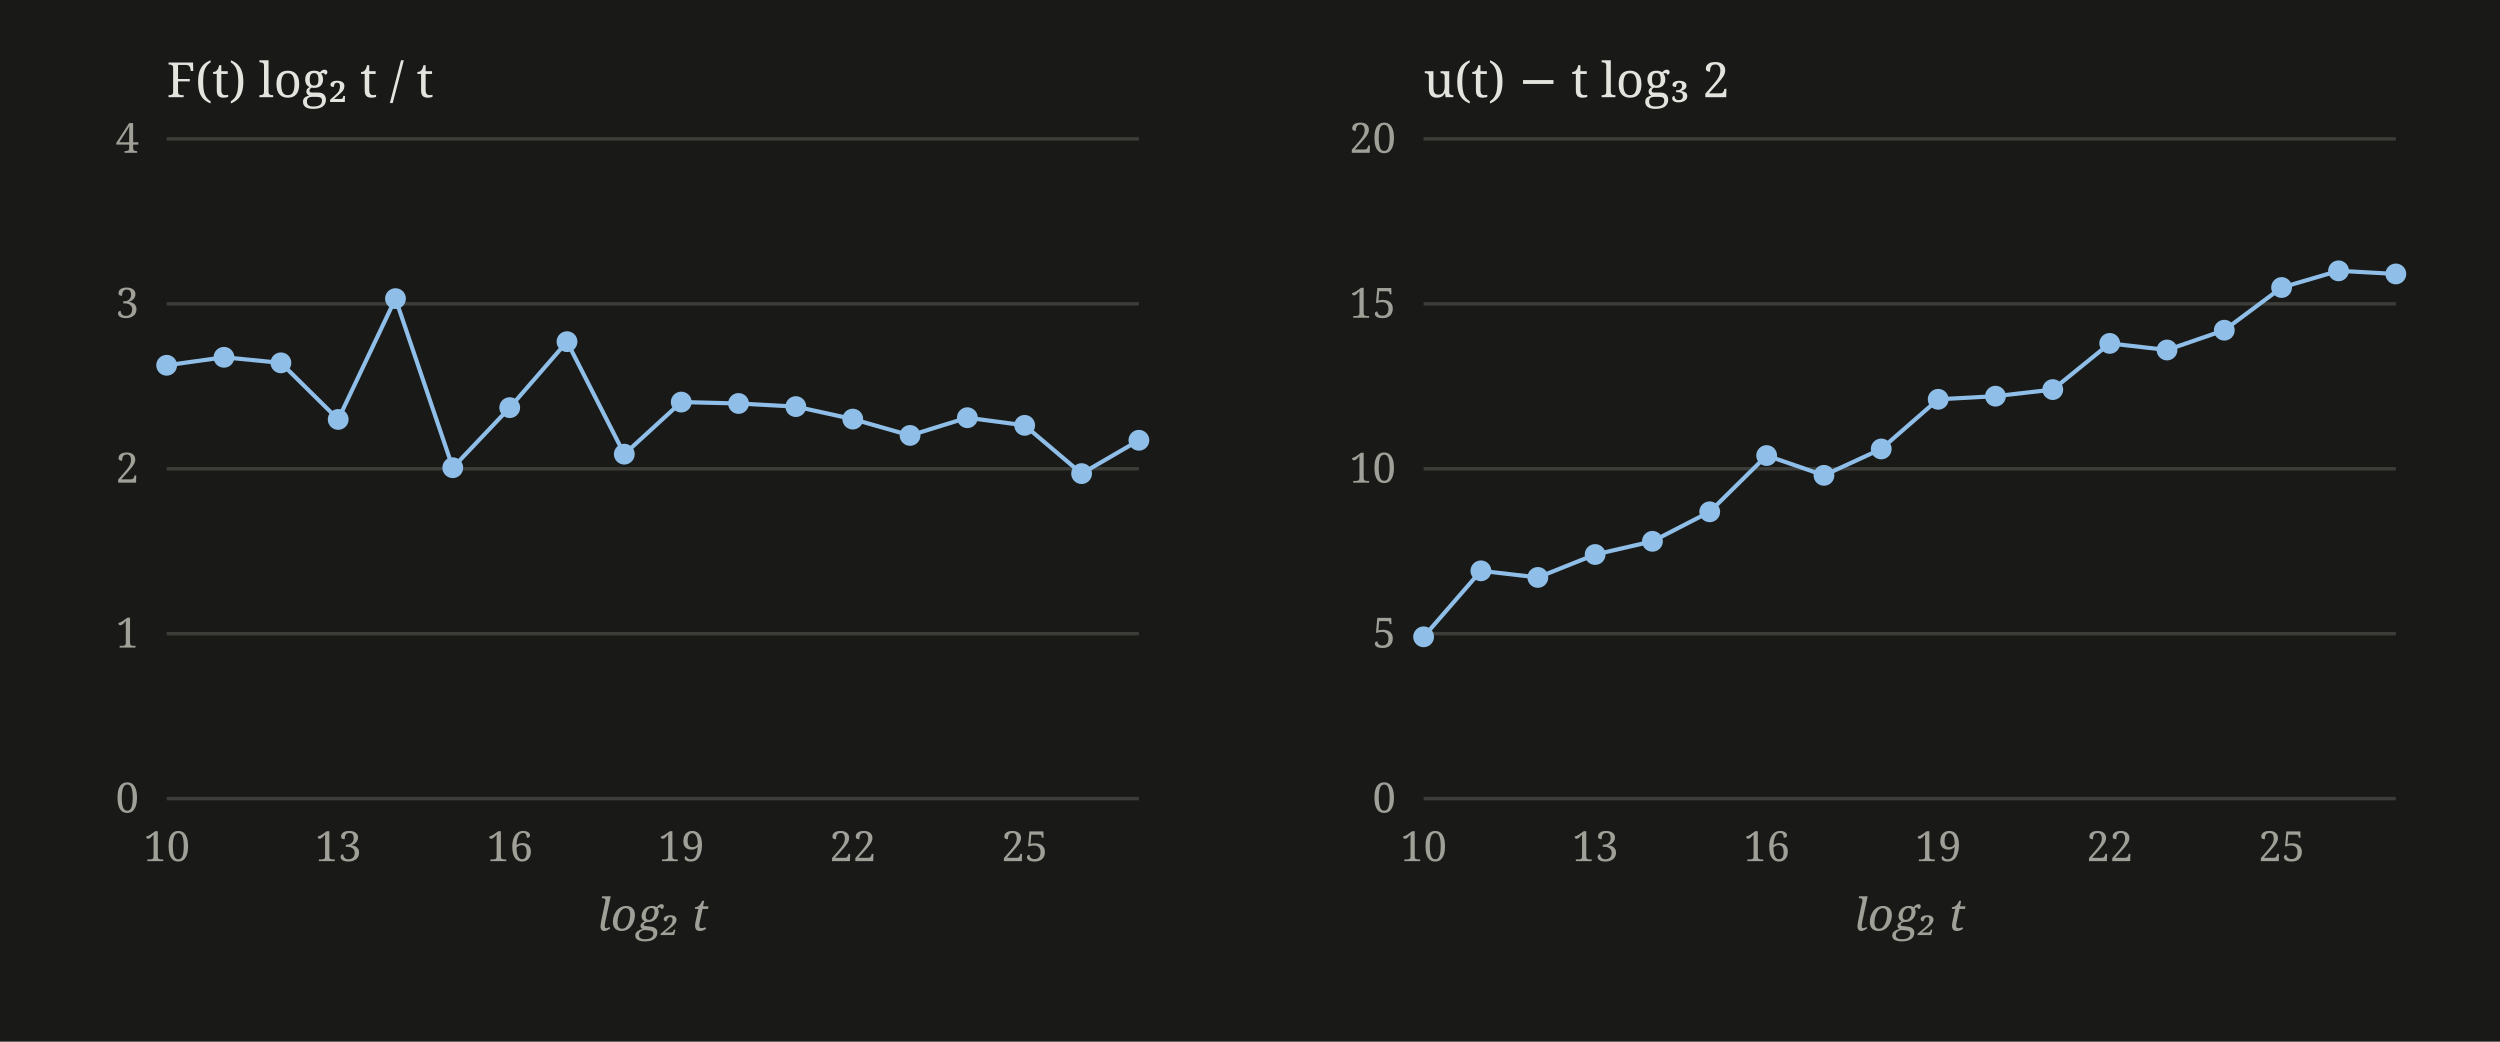
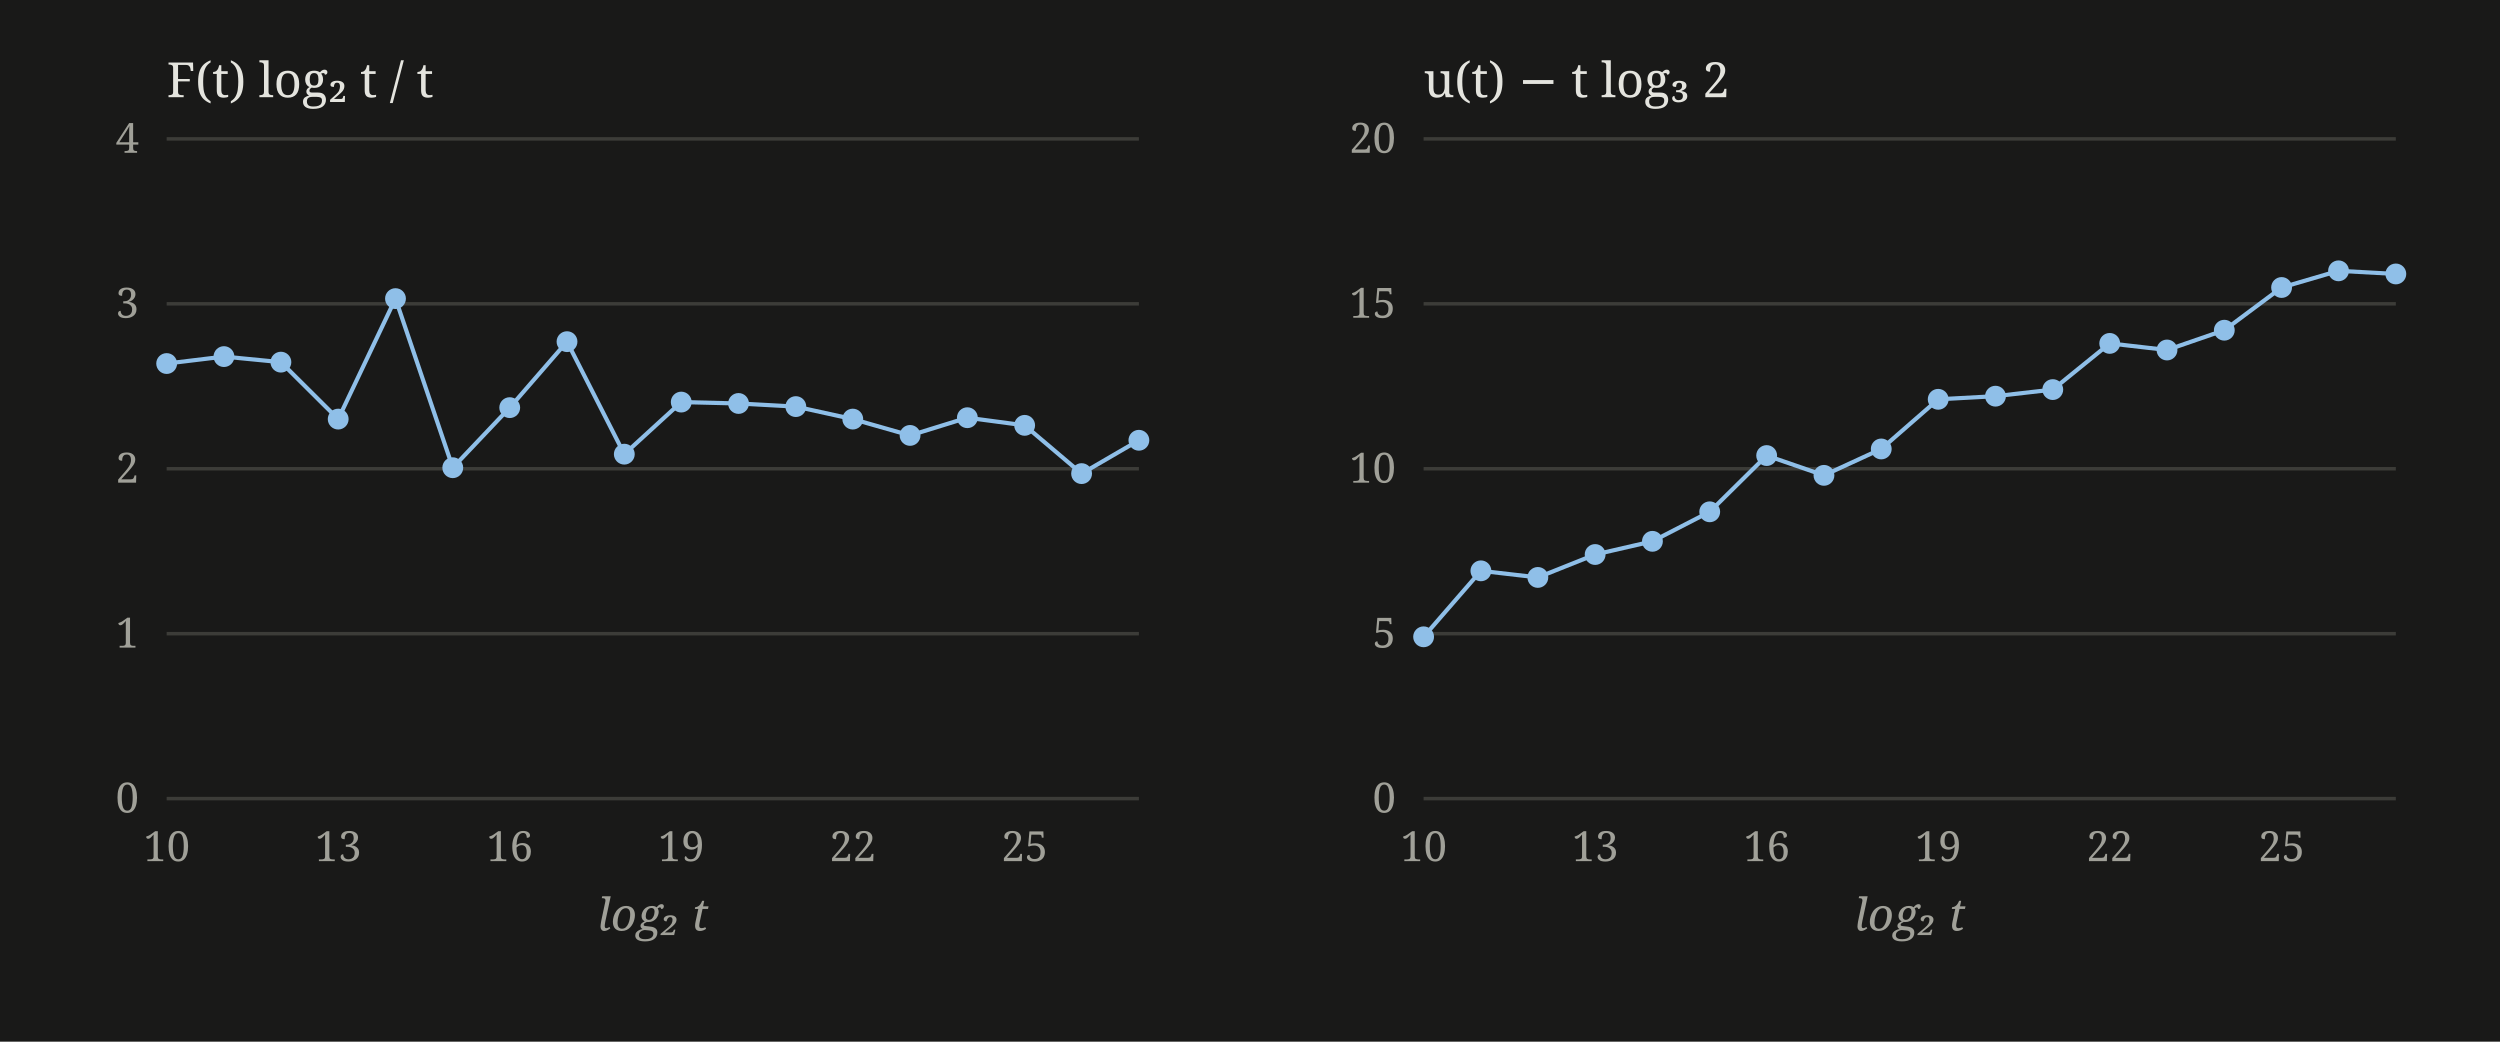
<svg xmlns="http://www.w3.org/2000/svg" width="720" height="300" viewBox="0 0 720 300">
  <rect width="720" height="300" fill="#191918" />
  <line x1="48" y1="230.0" x2="328" y2="230.0" stroke="#3c3c38" stroke-width="1" />
  <text x="40" y="234.0" text-anchor="end" font-size="12" font-family="Charter, Georgia, serif" fill="#a0a098">0</text>
  <line x1="48" y1="182.5" x2="328" y2="182.5" stroke="#3c3c38" stroke-width="1" />
  <text x="40" y="186.5" text-anchor="end" font-size="12" font-family="Charter, Georgia, serif" fill="#a0a098">1</text>
  <line x1="48" y1="135.0" x2="328" y2="135.0" stroke="#3c3c38" stroke-width="1" />
  <text x="40" y="139.0" text-anchor="end" font-size="12" font-family="Charter, Georgia, serif" fill="#a0a098">2</text>
  <line x1="48" y1="87.5" x2="328" y2="87.5" stroke="#3c3c38" stroke-width="1" />
  <text x="40" y="91.5" text-anchor="end" font-size="12" font-family="Charter, Georgia, serif" fill="#a0a098">3</text>
  <line x1="48" y1="40.0" x2="328" y2="40.0" stroke="#3c3c38" stroke-width="1" />
  <text x="40" y="44.0" text-anchor="end" font-size="12" font-family="Charter, Georgia, serif" fill="#a0a098">4</text>
  <text x="48.0" y="248" text-anchor="middle" font-size="12" font-family="Charter, Georgia, serif" fill="#a0a098">10</text>
  <text x="97.4" y="248" text-anchor="middle" font-size="12" font-family="Charter, Georgia, serif" fill="#a0a098">13</text>
  <text x="146.8" y="248" text-anchor="middle" font-size="12" font-family="Charter, Georgia, serif" fill="#a0a098">16</text>
  <text x="196.2" y="248" text-anchor="middle" font-size="12" font-family="Charter, Georgia, serif" fill="#a0a098">19</text>
  <text x="245.6" y="248" text-anchor="middle" font-size="12" font-family="Charter, Georgia, serif" fill="#a0a098">22</text>
  <text x="295.1" y="248" text-anchor="middle" font-size="12" font-family="Charter, Georgia, serif" fill="#a0a098">25</text>
  <text x="188.0" y="268" text-anchor="middle" font-size="13" font-family="Charter, Georgia, serif" font-style="italic" fill="#a0a098">log₂ t</text>
  <text x="48" y="28" font-size="14" font-family="Charter, Georgia, serif" fill="#e4e4de">F(t) log₂ t / t</text>
-   <path d="M48.0,105.2 L64.5,102.9 L80.9,104.5 L97.4,120.8 L113.9,86.0 L130.4,134.7 L146.8,117.4 L163.3,98.4 L179.8,130.8 L196.2,115.8 L212.7,116.2 L229.2,117.1 L245.6,120.7 L262.1,125.4 L278.6,120.3 L295.1,122.5 L311.5,136.4 L328.0,126.8" fill="none" stroke="#8fbfe8" stroke-width="1.2" />
-   <circle cx="48.0" cy="105.2" r="3" fill="#8fbfe8" />
-   <circle cx="64.5" cy="102.9" r="3" fill="#8fbfe8" />
-   <circle cx="80.9" cy="104.5" r="3" fill="#8fbfe8" />
-   <circle cx="97.4" cy="120.8" r="3" fill="#8fbfe8" />
+   <path d="M48.0,104.7 L64.5,102.7 L80.9,104.3 L97.4,120.7 L113.9,86.0 L130.4,134.7 L146.8,117.4 L163.3,98.4 L179.8,130.8 L196.2,115.8 L212.7,116.2 L229.2,117.1 L245.6,120.7 L262.1,125.4 L278.6,120.3 L295.1,122.5 L311.5,136.4 L328.0,126.8" fill="none" stroke="#8fbfe8" stroke-width="1.2" />
+   <circle cx="48.0" cy="104.7" r="3" fill="#8fbfe8" />
+   <circle cx="64.5" cy="102.7" r="3" fill="#8fbfe8" />
+   <circle cx="80.9" cy="104.3" r="3" fill="#8fbfe8" />
+   <circle cx="97.4" cy="120.7" r="3" fill="#8fbfe8" />
  <circle cx="113.9" cy="86.0" r="3" fill="#8fbfe8" />
  <circle cx="130.4" cy="134.7" r="3" fill="#8fbfe8" />
  <circle cx="146.8" cy="117.4" r="3" fill="#8fbfe8" />
  <circle cx="163.3" cy="98.4" r="3" fill="#8fbfe8" />
  <circle cx="179.8" cy="130.8" r="3" fill="#8fbfe8" />
  <circle cx="196.2" cy="115.8" r="3" fill="#8fbfe8" />
  <circle cx="212.7" cy="116.2" r="3" fill="#8fbfe8" />
  <circle cx="229.2" cy="117.1" r="3" fill="#8fbfe8" />
  <circle cx="245.6" cy="120.7" r="3" fill="#8fbfe8" />
  <circle cx="262.1" cy="125.4" r="3" fill="#8fbfe8" />
  <circle cx="278.6" cy="120.3" r="3" fill="#8fbfe8" />
  <circle cx="295.1" cy="122.5" r="3" fill="#8fbfe8" />
  <circle cx="311.5" cy="136.4" r="3" fill="#8fbfe8" />
  <circle cx="328.0" cy="126.8" r="3" fill="#8fbfe8" />
  <line x1="410" y1="230.0" x2="690" y2="230.0" stroke="#3c3c38" stroke-width="1" />
  <text x="402" y="234.0" text-anchor="end" font-size="12" font-family="Charter, Georgia, serif" fill="#a0a098">0</text>
  <line x1="410" y1="182.5" x2="690" y2="182.5" stroke="#3c3c38" stroke-width="1" />
  <text x="402" y="186.5" text-anchor="end" font-size="12" font-family="Charter, Georgia, serif" fill="#a0a098">5</text>
  <line x1="410" y1="135.0" x2="690" y2="135.0" stroke="#3c3c38" stroke-width="1" />
  <text x="402" y="139.0" text-anchor="end" font-size="12" font-family="Charter, Georgia, serif" fill="#a0a098">10</text>
  <line x1="410" y1="87.5" x2="690" y2="87.5" stroke="#3c3c38" stroke-width="1" />
  <text x="402" y="91.5" text-anchor="end" font-size="12" font-family="Charter, Georgia, serif" fill="#a0a098">15</text>
  <line x1="410" y1="40.0" x2="690" y2="40.0" stroke="#3c3c38" stroke-width="1" />
  <text x="402" y="44.0" text-anchor="end" font-size="12" font-family="Charter, Georgia, serif" fill="#a0a098">20</text>
  <text x="410.0" y="248" text-anchor="middle" font-size="12" font-family="Charter, Georgia, serif" fill="#a0a098">10</text>
  <text x="459.4" y="248" text-anchor="middle" font-size="12" font-family="Charter, Georgia, serif" fill="#a0a098">13</text>
  <text x="508.8" y="248" text-anchor="middle" font-size="12" font-family="Charter, Georgia, serif" fill="#a0a098">16</text>
  <text x="558.2" y="248" text-anchor="middle" font-size="12" font-family="Charter, Georgia, serif" fill="#a0a098">19</text>
  <text x="607.6" y="248" text-anchor="middle" font-size="12" font-family="Charter, Georgia, serif" fill="#a0a098">22</text>
  <text x="657.1" y="248" text-anchor="middle" font-size="12" font-family="Charter, Georgia, serif" fill="#a0a098">25</text>
  <text x="550.0" y="268" text-anchor="middle" font-size="13" font-family="Charter, Georgia, serif" font-style="italic" fill="#a0a098">log₂ t</text>
  <text x="410" y="28" font-size="14" font-family="Charter, Georgia, serif" fill="#e4e4de">u(t) − t log₃ 2</text>
  <path d="M410.0,183.4 L426.5,164.4 L442.9,166.3 L459.4,159.7 L475.9,155.9 L492.4,147.4 L508.8,131.2 L525.3,136.9 L541.8,129.3 L558.2,115.0 L574.7,114.1 L591.2,112.2 L607.6,98.9 L624.1,100.8 L640.6,95.1 L657.1,82.8 L673.5,78.0 L690.0,78.9" fill="none" stroke="#8fbfe8" stroke-width="1.2" />
  <circle cx="410.0" cy="183.4" r="3" fill="#8fbfe8" />
  <circle cx="426.5" cy="164.4" r="3" fill="#8fbfe8" />
  <circle cx="442.9" cy="166.3" r="3" fill="#8fbfe8" />
  <circle cx="459.4" cy="159.7" r="3" fill="#8fbfe8" />
  <circle cx="475.9" cy="155.9" r="3" fill="#8fbfe8" />
  <circle cx="492.4" cy="147.4" r="3" fill="#8fbfe8" />
  <circle cx="508.8" cy="131.2" r="3" fill="#8fbfe8" />
  <circle cx="525.3" cy="136.9" r="3" fill="#8fbfe8" />
  <circle cx="541.8" cy="129.3" r="3" fill="#8fbfe8" />
  <circle cx="558.2" cy="115.0" r="3" fill="#8fbfe8" />
  <circle cx="574.7" cy="114.1" r="3" fill="#8fbfe8" />
  <circle cx="591.2" cy="112.2" r="3" fill="#8fbfe8" />
  <circle cx="607.6" cy="98.9" r="3" fill="#8fbfe8" />
  <circle cx="624.1" cy="100.8" r="3" fill="#8fbfe8" />
  <circle cx="640.6" cy="95.1" r="3" fill="#8fbfe8" />
  <circle cx="657.1" cy="82.8" r="3" fill="#8fbfe8" />
  <circle cx="673.5" cy="78.0" r="3" fill="#8fbfe8" />
  <circle cx="690.0" cy="78.9" r="3" fill="#8fbfe8" />
</svg>
